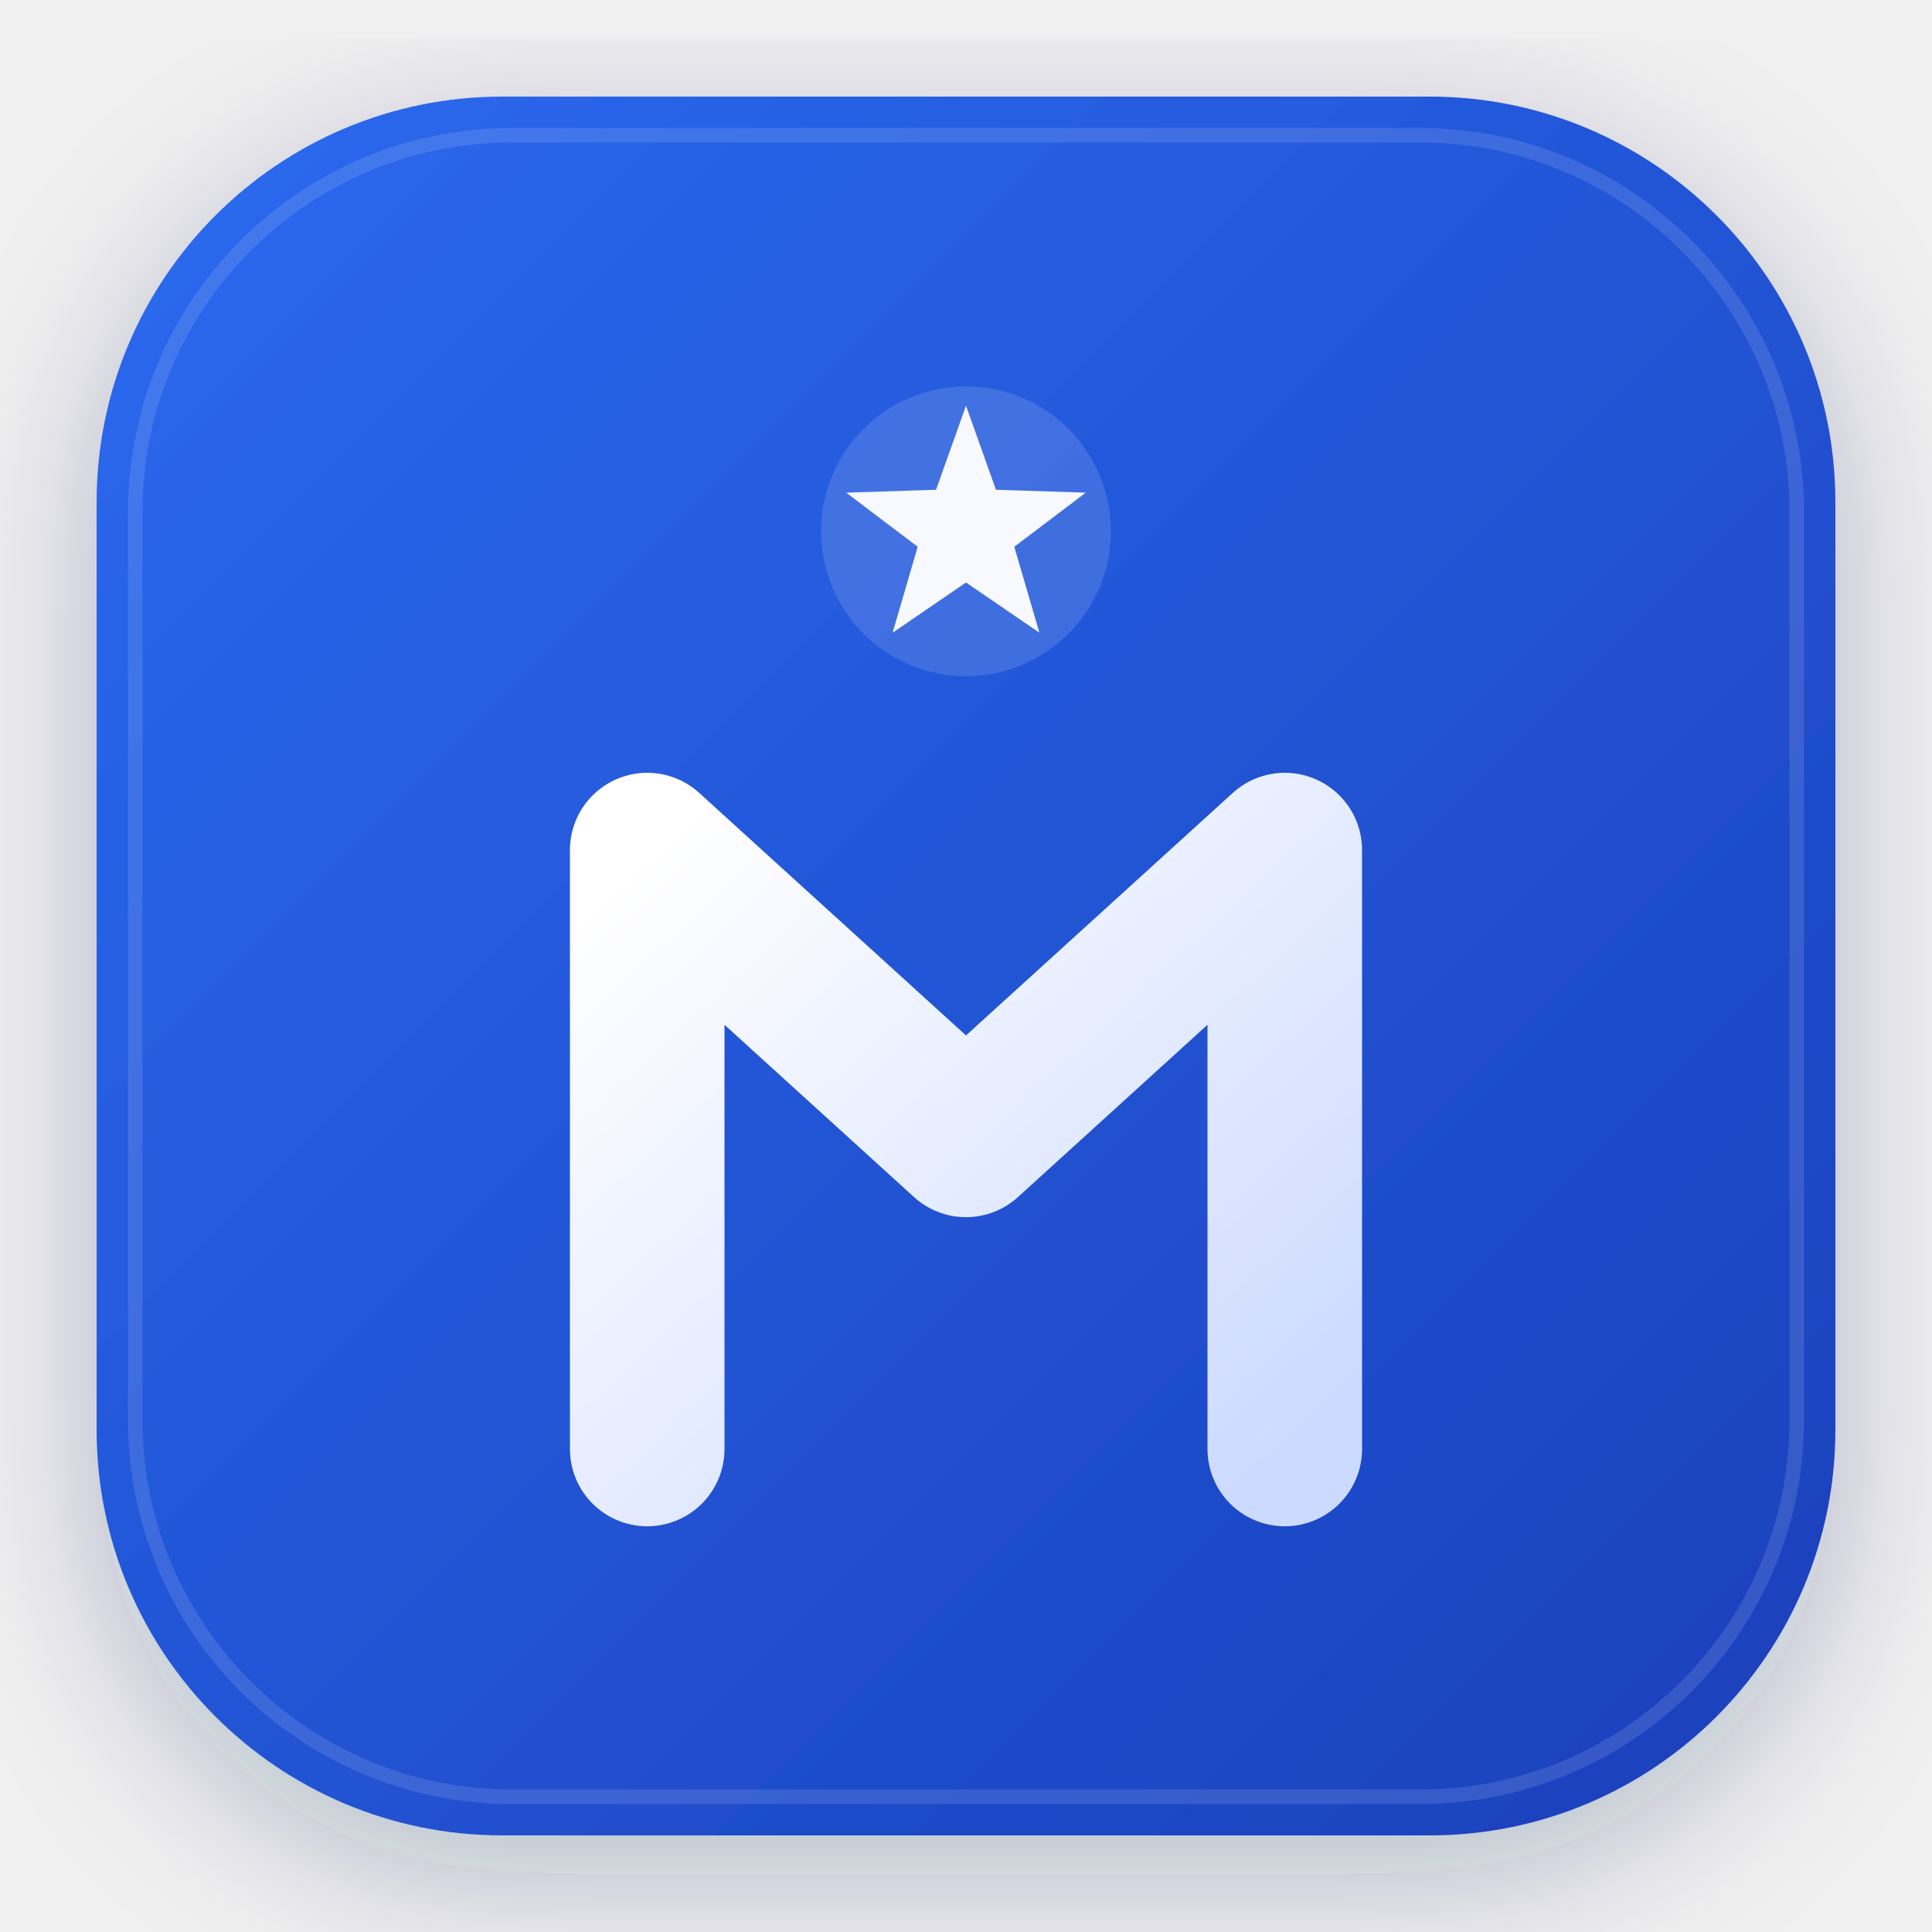
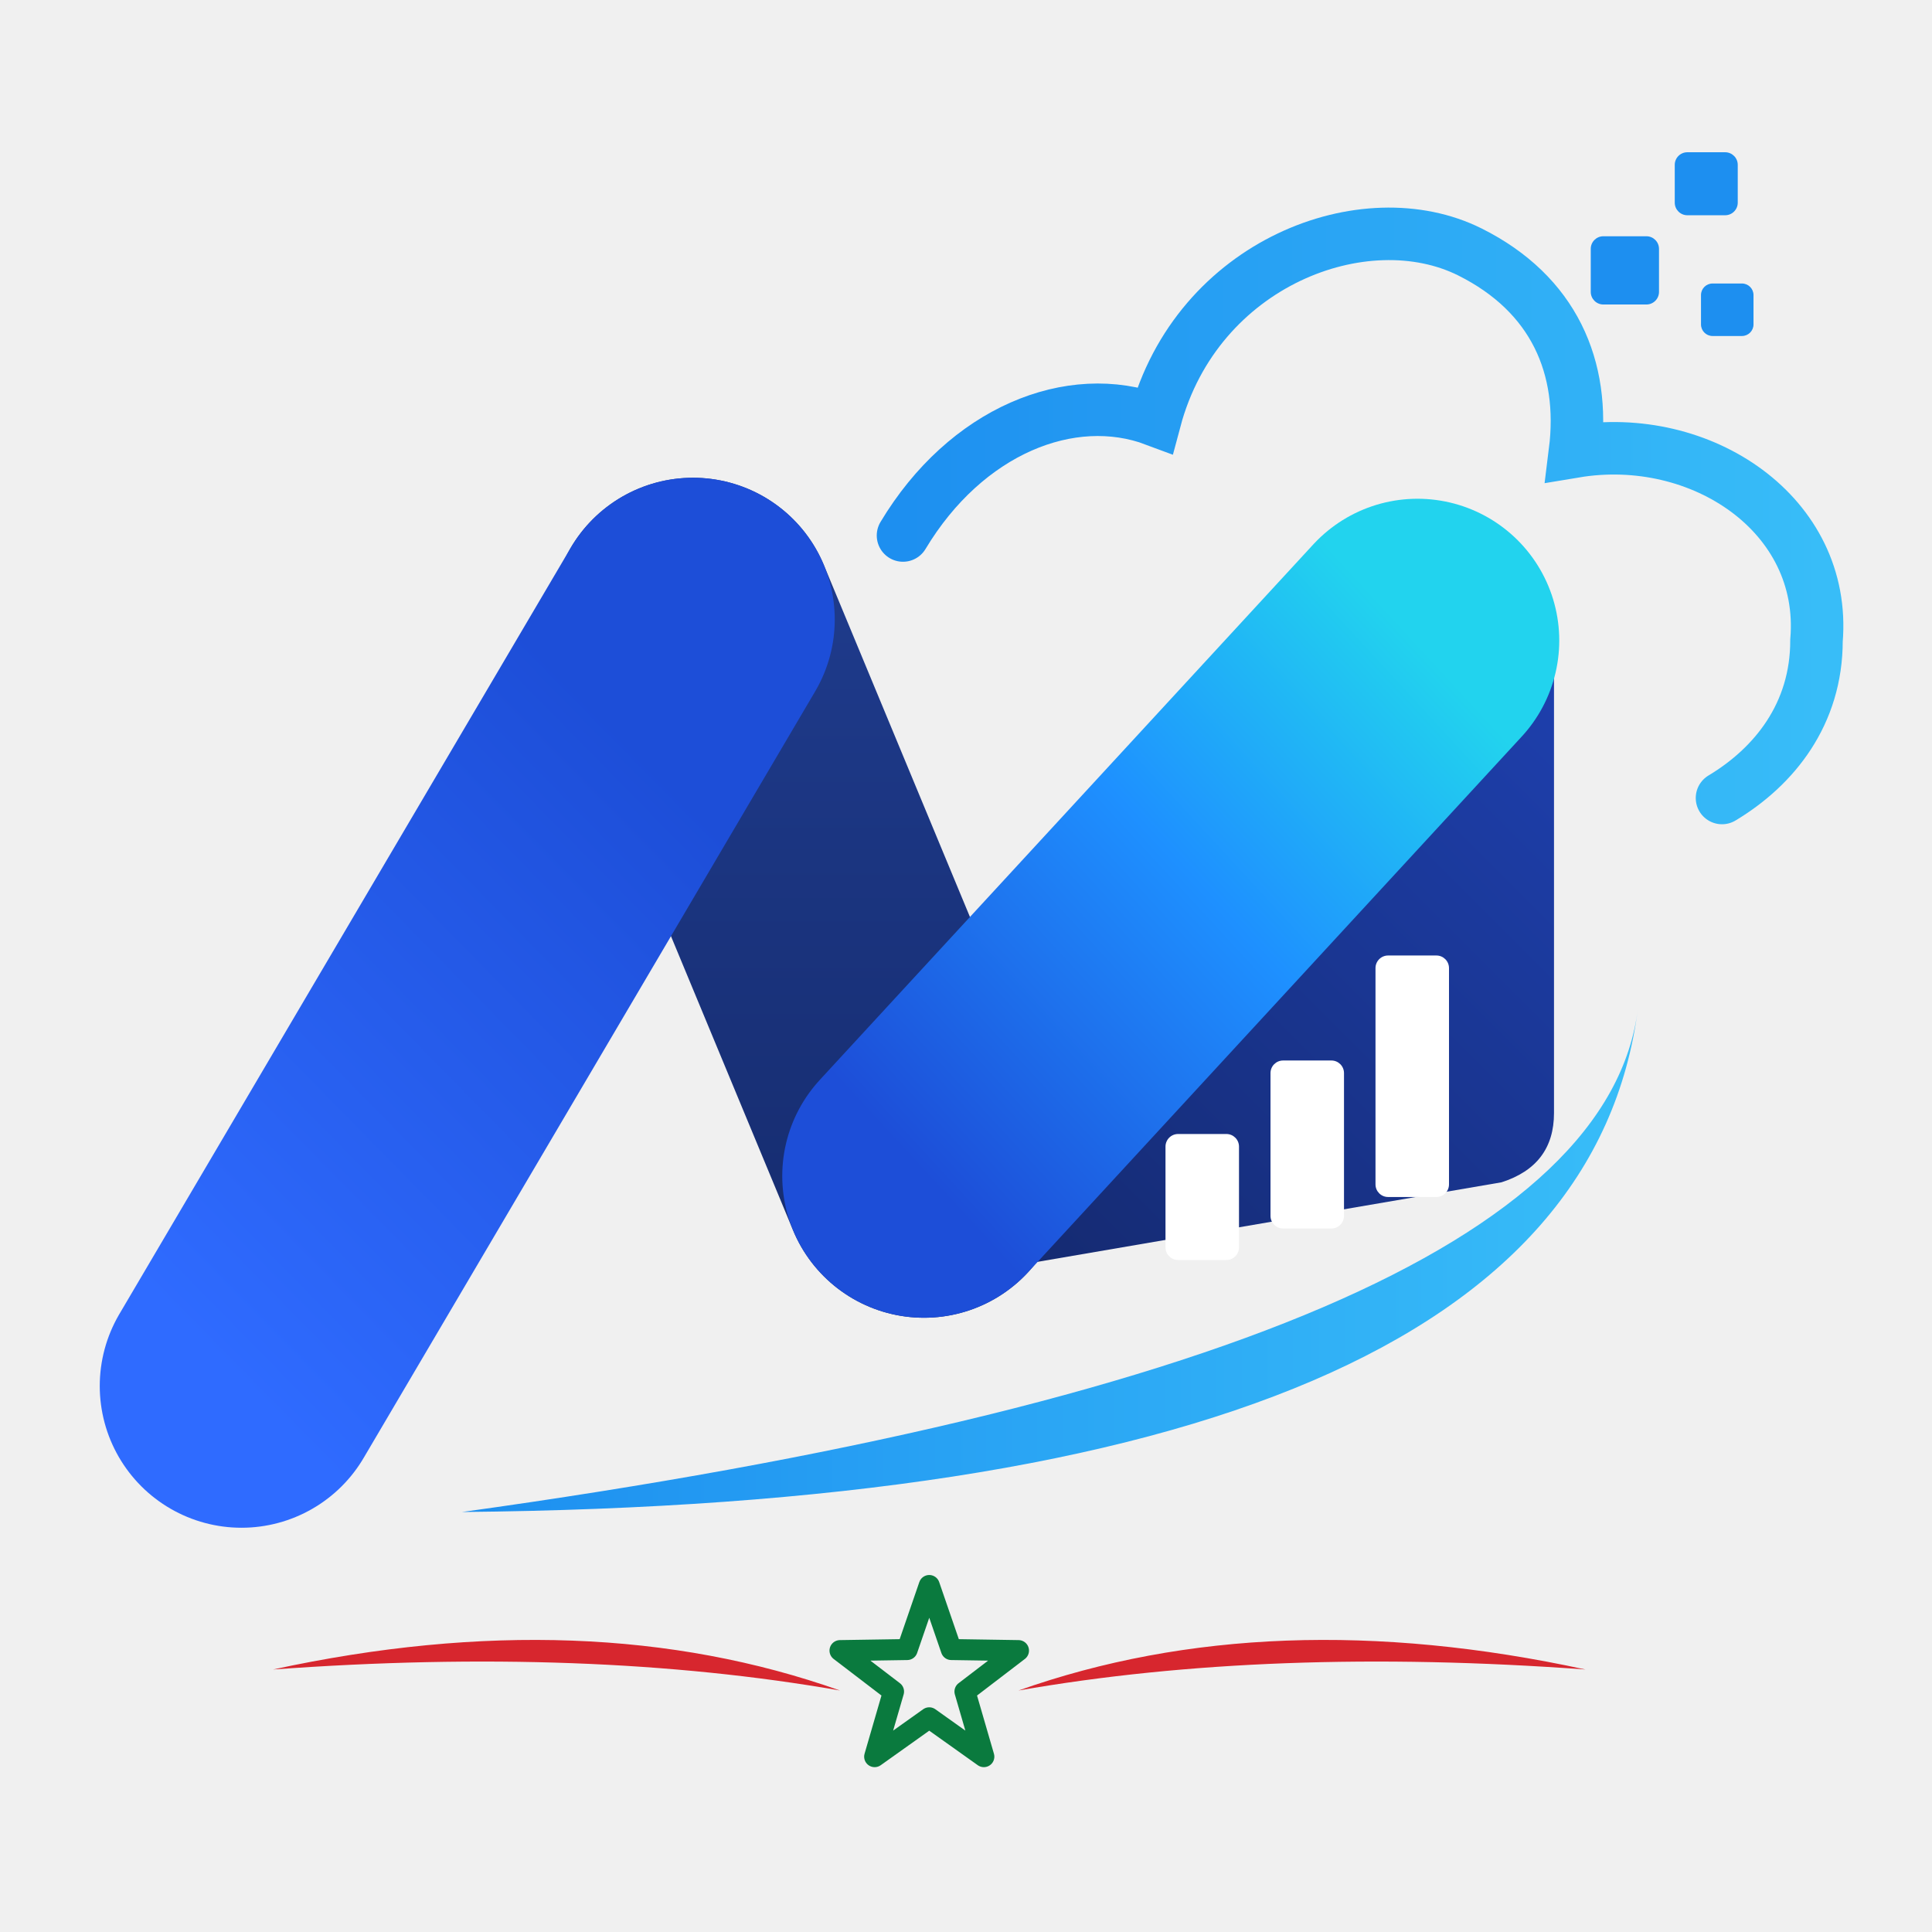
- <svg xmlns="http://www.w3.org/2000/svg" viewBox="0 0 200 200">
+ <svg xmlns="http://www.w3.org/2000/svg" viewBox="38 37 184 184" role="img" aria-label="Marnova">
  <defs>
-     <linearGradient id="bgGrad" x1="0%" y1="0%" x2="100%" y2="100%">
-       <stop offset="0%" style="stop-color:#2b6af0;stop-opacity:1" />
-       <stop offset="100%" style="stop-color:#1a3fba;stop-opacity:1" />
+     <linearGradient id="mkA" x1="0" y1="1" x2="0.6" y2="0">
+       <stop offset="0" stop-color="#2F6BFF" />
+       <stop offset="1" stop-color="#1D4ED8" />
    </linearGradient>
-     <linearGradient id="mGrad" x1="0%" y1="0%" x2="100%" y2="100%">
-       <stop offset="0%" style="stop-color:#ffffff;stop-opacity:1" />
-       <stop offset="100%" style="stop-color:#cddaff;stop-opacity:1" />
+     <linearGradient id="mkB" x1="0" y1="0" x2="0" y2="1">
+       <stop offset="0" stop-color="#1E3A8A" />
+       <stop offset="1" stop-color="#172E73" />
    </linearGradient>
-     <filter id="shadow">
-       <feDropShadow dx="0" dy="4" stdDeviation="8" flood-color="#0a1a5c" flood-opacity="0.25" />
-     </filter>
+     <linearGradient id="mkC" x1="1" y1="0" x2="0" y2="1">
+       <stop offset="0" stop-color="#22D3EE" />
+       <stop offset="0.45" stop-color="#1E90FF" />
+       <stop offset="1" stop-color="#1D4ED8" />
+     </linearGradient>
+     <linearGradient id="mkD" x1="1" y1="0" x2="0" y2="1">
+       <stop offset="0" stop-color="#1E40AF" />
+       <stop offset="1" stop-color="#14286B" />
+     </linearGradient>
+     <linearGradient id="mkS" x1="0" y1="0" x2="1" y2="0">
+       <stop offset="0" stop-color="#1D8FF0" />
+       <stop offset="1" stop-color="#38BDF8" />
+     </linearGradient>
  </defs>
-   <rect x="10" y="10" width="180" height="180" rx="42" fill="url(#bgGrad)" filter="url(#shadow)" />
-   <rect x="14" y="14" width="172" height="172" rx="39" fill="none" stroke="rgba(255,255,255,0.12)" stroke-width="1.5" />
-   <path d="M 67,150 L 67,88 L 100,118 L 133,88 L 133,150" fill="none" stroke="url(#mGrad)" stroke-width="16" stroke-linecap="round" stroke-linejoin="round" />
-   <circle cx="100" cy="55" r="15" fill="rgba(255,255,255,0.13)" />
-   <polygon points="100,42 103.1,50.7 112.4,51 105,56.6 107.6,65.5 100,60.3 92.4,65.5 95,56.6 87.6,51 96.9,50.7" fill="#ffffff" opacity="0.96" />
+   <path d="M104 96 L126 149" stroke="url(#mkB)" stroke-width="27" stroke-linecap="round" fill="none" />
+   <path d="M61 169 L104 96" stroke="url(#mkA)" stroke-width="27" stroke-linecap="round" fill="none" />
+   <path d="M173 98 L186 98 L186 143 Q186 148 181 149.6 L132 158 L126 149 Z" fill="url(#mkD)" />
+   <path d="M126 149 L173 98" stroke="url(#mkC)" stroke-width="27" stroke-linecap="round" fill="none" />
+   <g fill="#FFFFFF">
+     <rect x="149" y="145" width="7" height="12" rx="1.2" />
+     <rect x="159" y="138" width="7" height="16" rx="1.2" />
+     <rect x="169" y="128" width="7" height="23" rx="1.2" />
+   </g>
+   <path d="M82 181 Q188 180 194 133 Q190 166 82 181 Z" fill="url(#mkS)" />
+   <path d="M124 88 C130 78 140 74 148 77 C152 62 168 56 178 61 C186 65 189 72 188 80 C200 78 212 86 211 98 C211 105 207 110 202 113" stroke="url(#mkS)" stroke-width="5" stroke-linecap="round" fill="none" />
+   <g fill="#1D8FF0">
+     <rect x="197.5" y="51.5" width="6" height="6" rx="1.2" />
+     <rect x="189.5" y="59.5" width="6.5" height="6.5" rx="1.2" />
+     <rect x="200" y="64" width="5" height="5" rx="1.1" />
+   </g>
+   <path d="M64 196 Q94 189.5 118 198 Q94 193.8 64 196 Z" fill="#D7262E" />
+   <path d="M189 196 Q159 189.5 135 198 Q159 193.8 189 196 Z" fill="#D7262E" />
+   <path d="M126.5 188 L128.6 194.1 L135 194.2 L129.9 198.1 L131.7 204.3 L126.5 200.6 L121.3 204.3 L123.1 198.1 L118 194.2 L124.4 194.1 Z" fill="none" stroke="#0A7A3E" stroke-width="2" stroke-linejoin="round" />
</svg>
